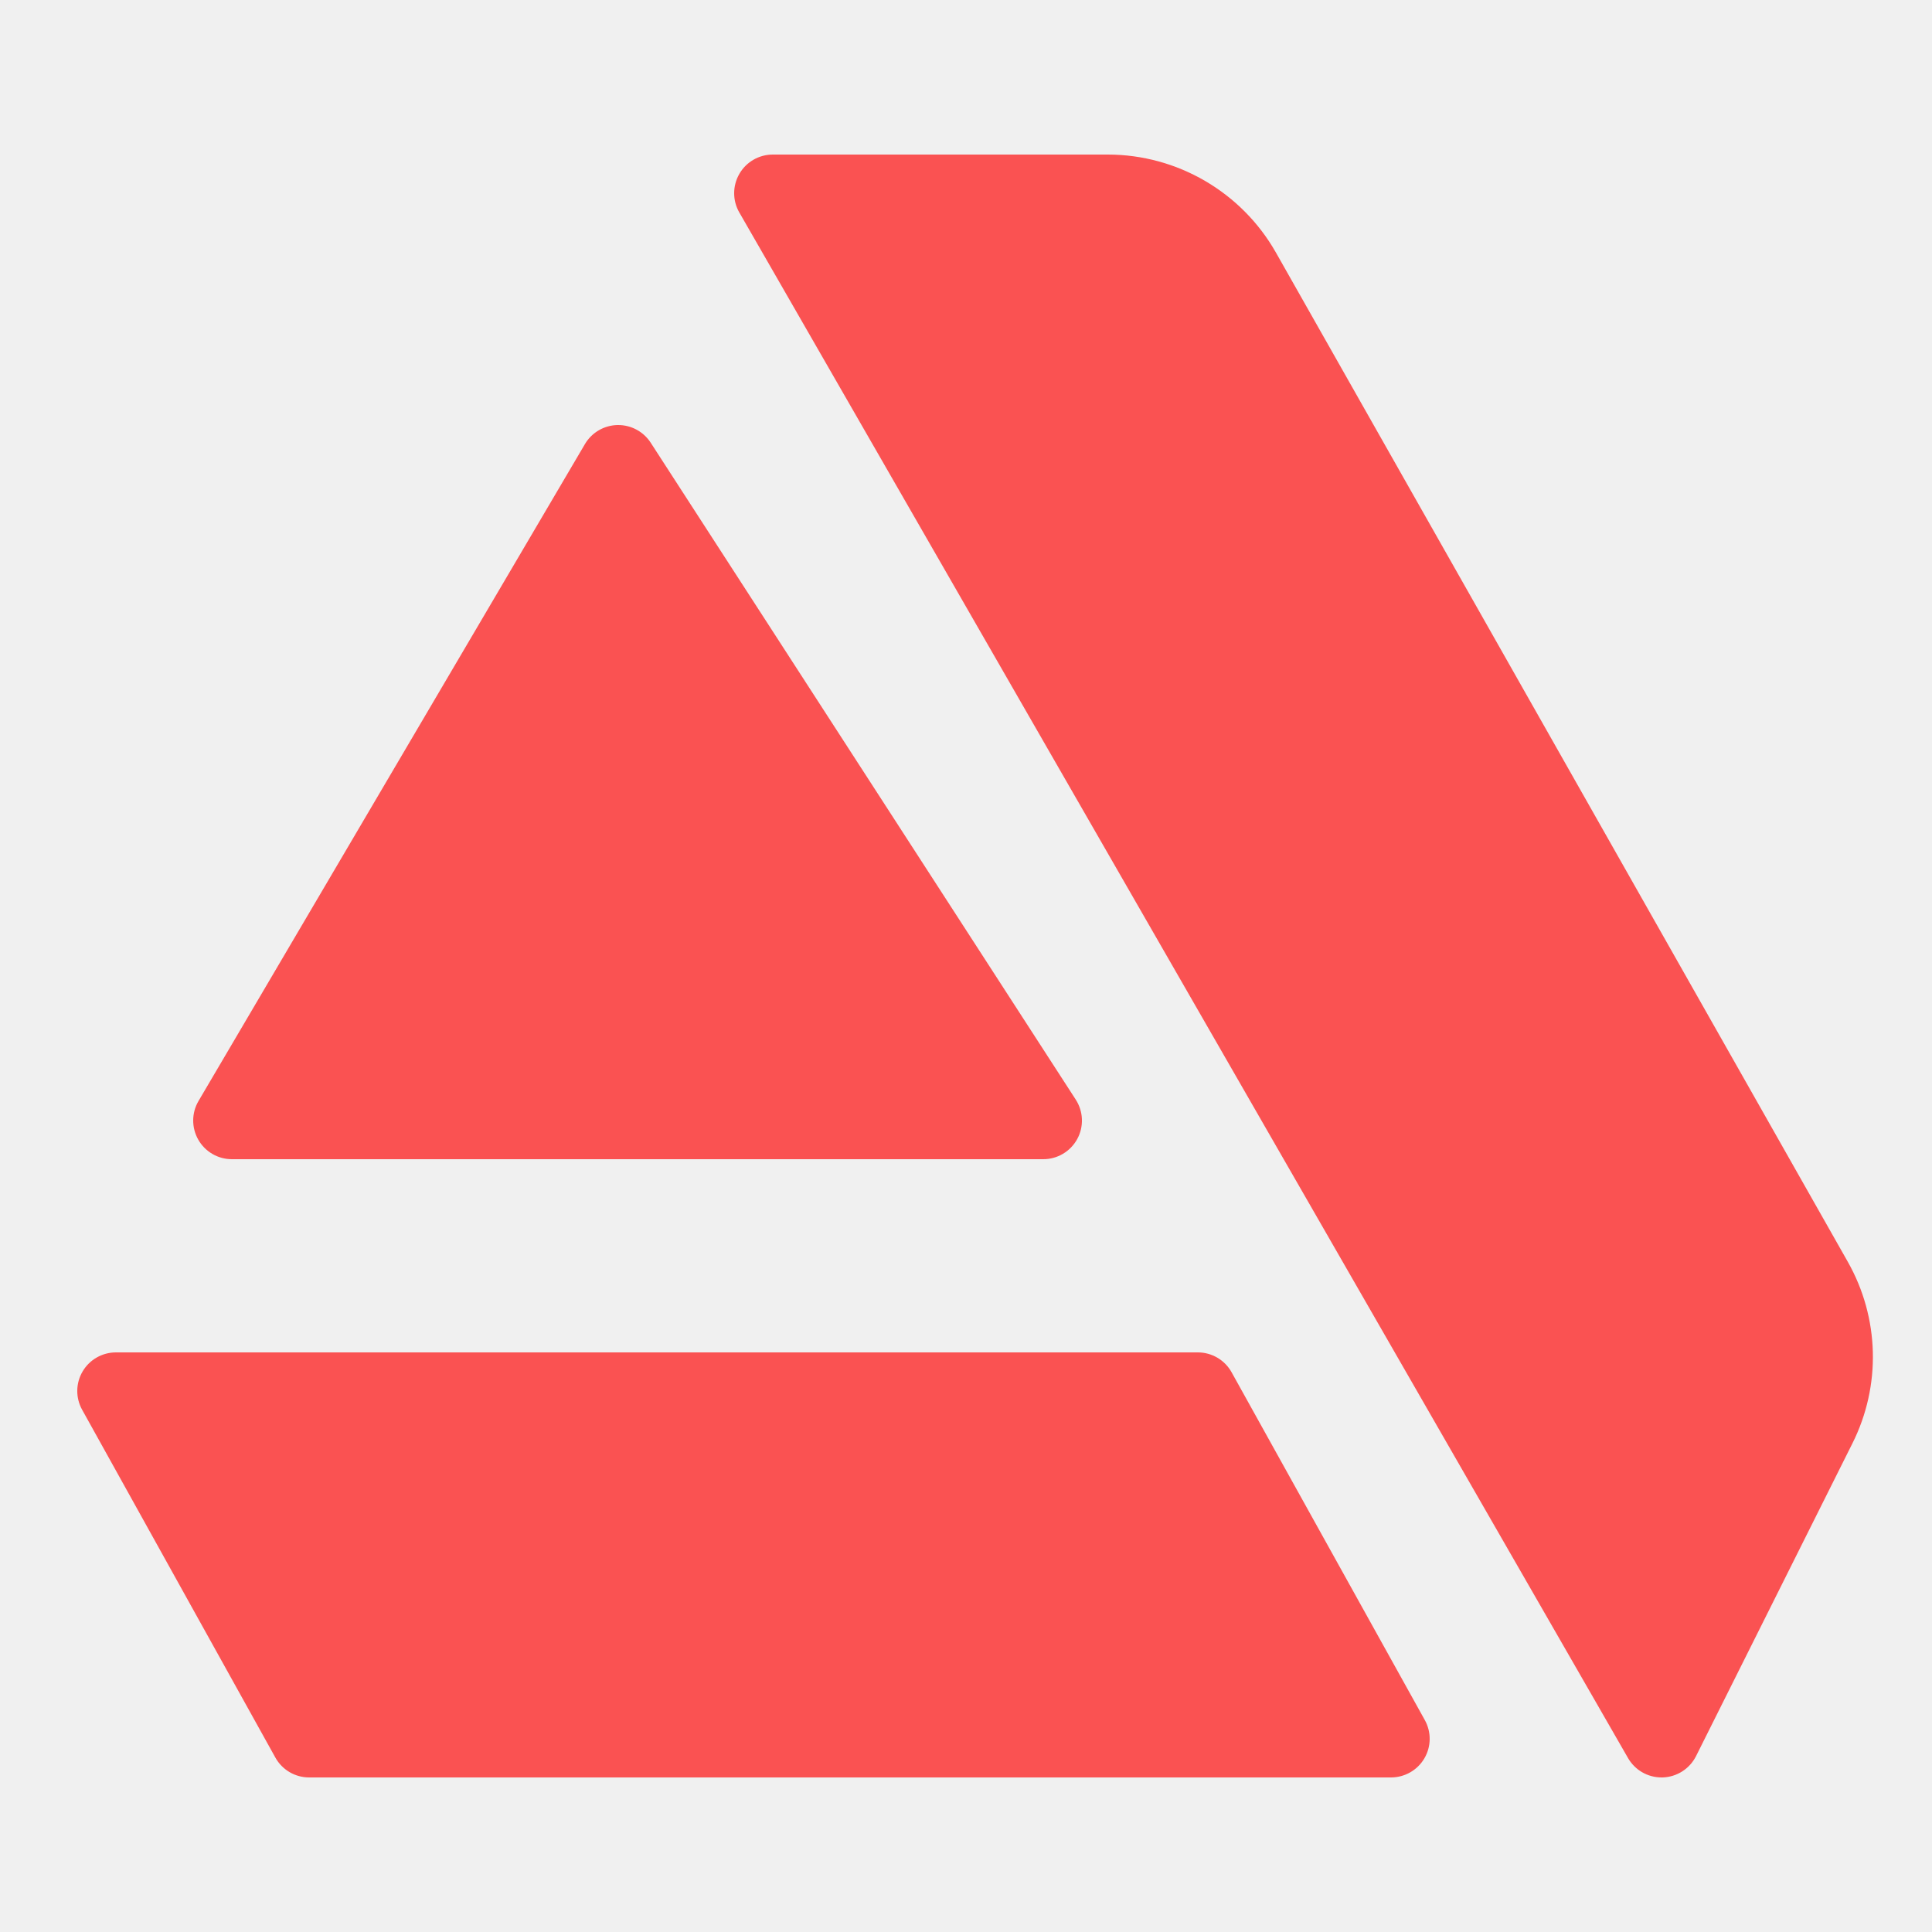
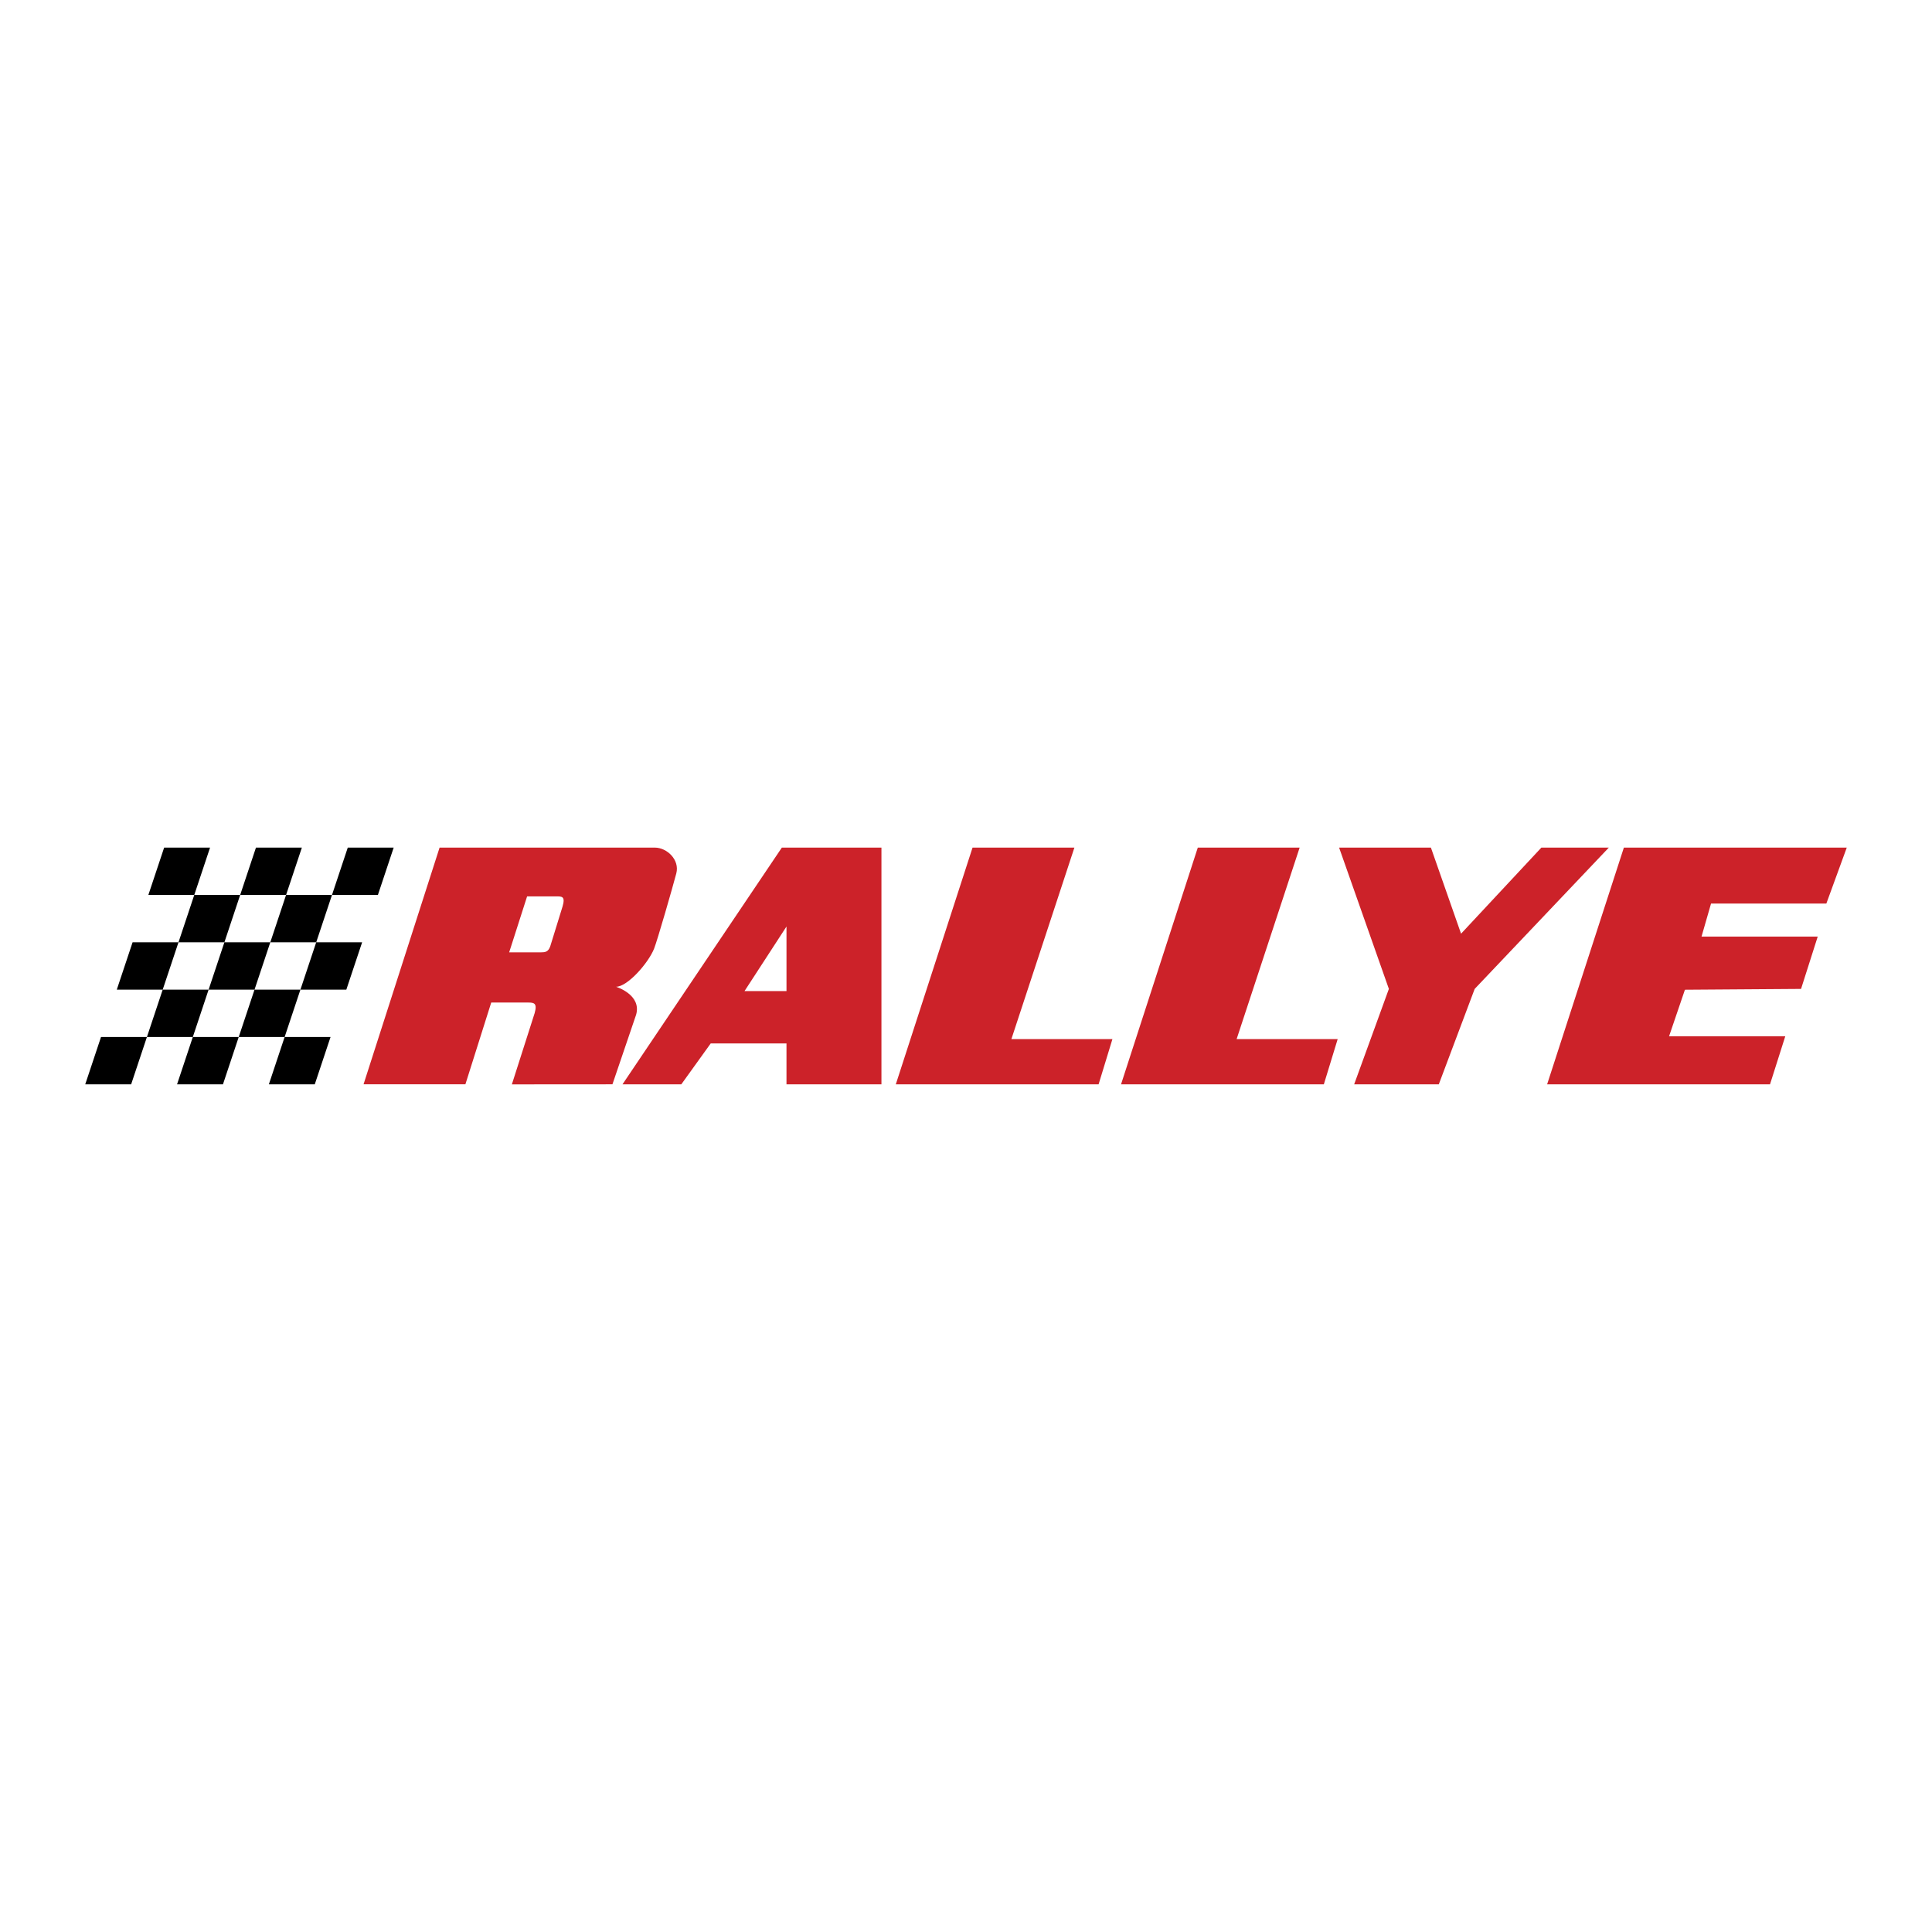
- <svg xmlns="http://www.w3.org/2000/svg" fill="#FA5252" viewBox="0 0 50 50" width="50px" height="50px">
-   <path d="M47.819 32.652L33.02 6.535C32.133 4.972 30.466 4 28.669 4H20c-.357 0-.687.19-.865.499-.179.31-.18.69-.002.999l23 40C42.312 45.81 42.643 46 43 46c.01 0 .02 0 .029 0 .368-.011.7-.224.865-.553l4.047-8.094C48.688 35.861 48.642 34.104 47.819 32.652zM27.84 28.457l-11-17C16.655 11.172 16.339 11 16 11c-.007 0-.014 0-.021 0-.347.008-.665.194-.841.493l-10 17c-.182.309-.184.692-.006 1.003C5.31 29.808 5.642 30 6 30h21c.366 0 .703-.2.879-.522C28.054 29.156 28.039 28.765 27.84 28.457zM36.874 44.515l-5-9C31.698 35.197 31.363 35 31 35H3c-.354 0-.683.188-.862.493-.18.305-.184.683-.012.992l5 9C7.302 45.803 7.637 46 8 46h28c.354 0 .683-.188.862-.493C37.042 45.202 37.046 44.824 36.874 44.515z" />
+ <svg xmlns="http://www.w3.org/2000/svg" width="2500" height="2500" viewBox="0 0 192.756 192.756">
+   <g fill-rule="evenodd" clip-rule="evenodd">
+     <path fill="#fff" d="M0 0h192.756v192.756H0V0z" />
+     <path d="M20.957 84.566l-1.575 4.724h-4.58l1.574-4.724h4.581zM17.808 94.013l-1.575 4.723h-4.58l1.575-4.723h4.58zM14.659 103.459l-1.575 4.725h-4.58l1.575-4.725h4.58zM23.962 89.29l-1.574 4.723h-4.58l1.574-4.723h4.58zM20.813 98.736l-1.574 4.723h-4.58l1.574-4.723h4.58zM30.117 84.566l-1.575 4.724h-4.58l1.575-4.724h4.58zM26.968 94.013l-1.574 4.723h-4.581l1.575-4.723h4.58zM23.819 103.459l-1.574 4.725h-4.58l1.574-4.725h4.58zM33.123 89.29l-1.575 4.723h-4.58l1.574-4.723h4.581zM29.974 98.736l-1.575 4.723h-4.58l1.575-4.723h4.58zM39.277 84.566l-1.574 4.724h-4.58l1.574-4.724h4.58zM36.129 94.013l-1.575 4.723h-4.58l1.574-4.723h4.581zM32.98 103.459l-1.575 4.725h-4.58l1.574-4.725h4.581z" />
+     <path d="M51.069 108.189l2.271-7.104c.286-1-.065-1.061-.638-1.061H49.01l-2.577 8.158H36.271l7.586-23.617h21.47c1.217 0 2.505 1.217 2.147 2.577-.358 1.359-1.883 6.674-2.219 7.515-.573 1.43-2.648 3.793-3.793 3.793 0 0 2.576.787 2.003 2.791l-2.361 6.941-10.035.007zm3.829-13.776l1.233-3.99c.286-1.002-.065-.99-.637-.99h-2.905L50.8 95.015h3.185c.393 0 .715-.036.913-.602zM62.107 108.184l15.897-23.617h9.938v23.617h-9.474v-4.08h-7.56l-2.934 4.08h-5.867zm16.362-9.305v-6.44l-4.187 6.44h4.187zM109.607 108.184l1.379-4.51h-10.08l6.287-19.108H97.031l-7.657 23.618h20.233zM132.08 108.184l1.379-4.51h-10.082l6.289-19.108h-10.162l-7.658 23.618h20.234zM133.602 84.566l4.966 14.098-3.463 9.52h8.444l3.58-9.52 13.383-14.098h-6.729l-8.013 8.589-3.008-8.589h-9.16zM168.105 98.746l-1.582 4.643h11.594l-1.523 4.795h-22.237l7.657-23.618h22.238l-2.037 5.583h-11.504l-.949 3.292h11.593l-1.664 5.223-11.586.082z" fill="#cc2229" />
+   </g>
</svg>
